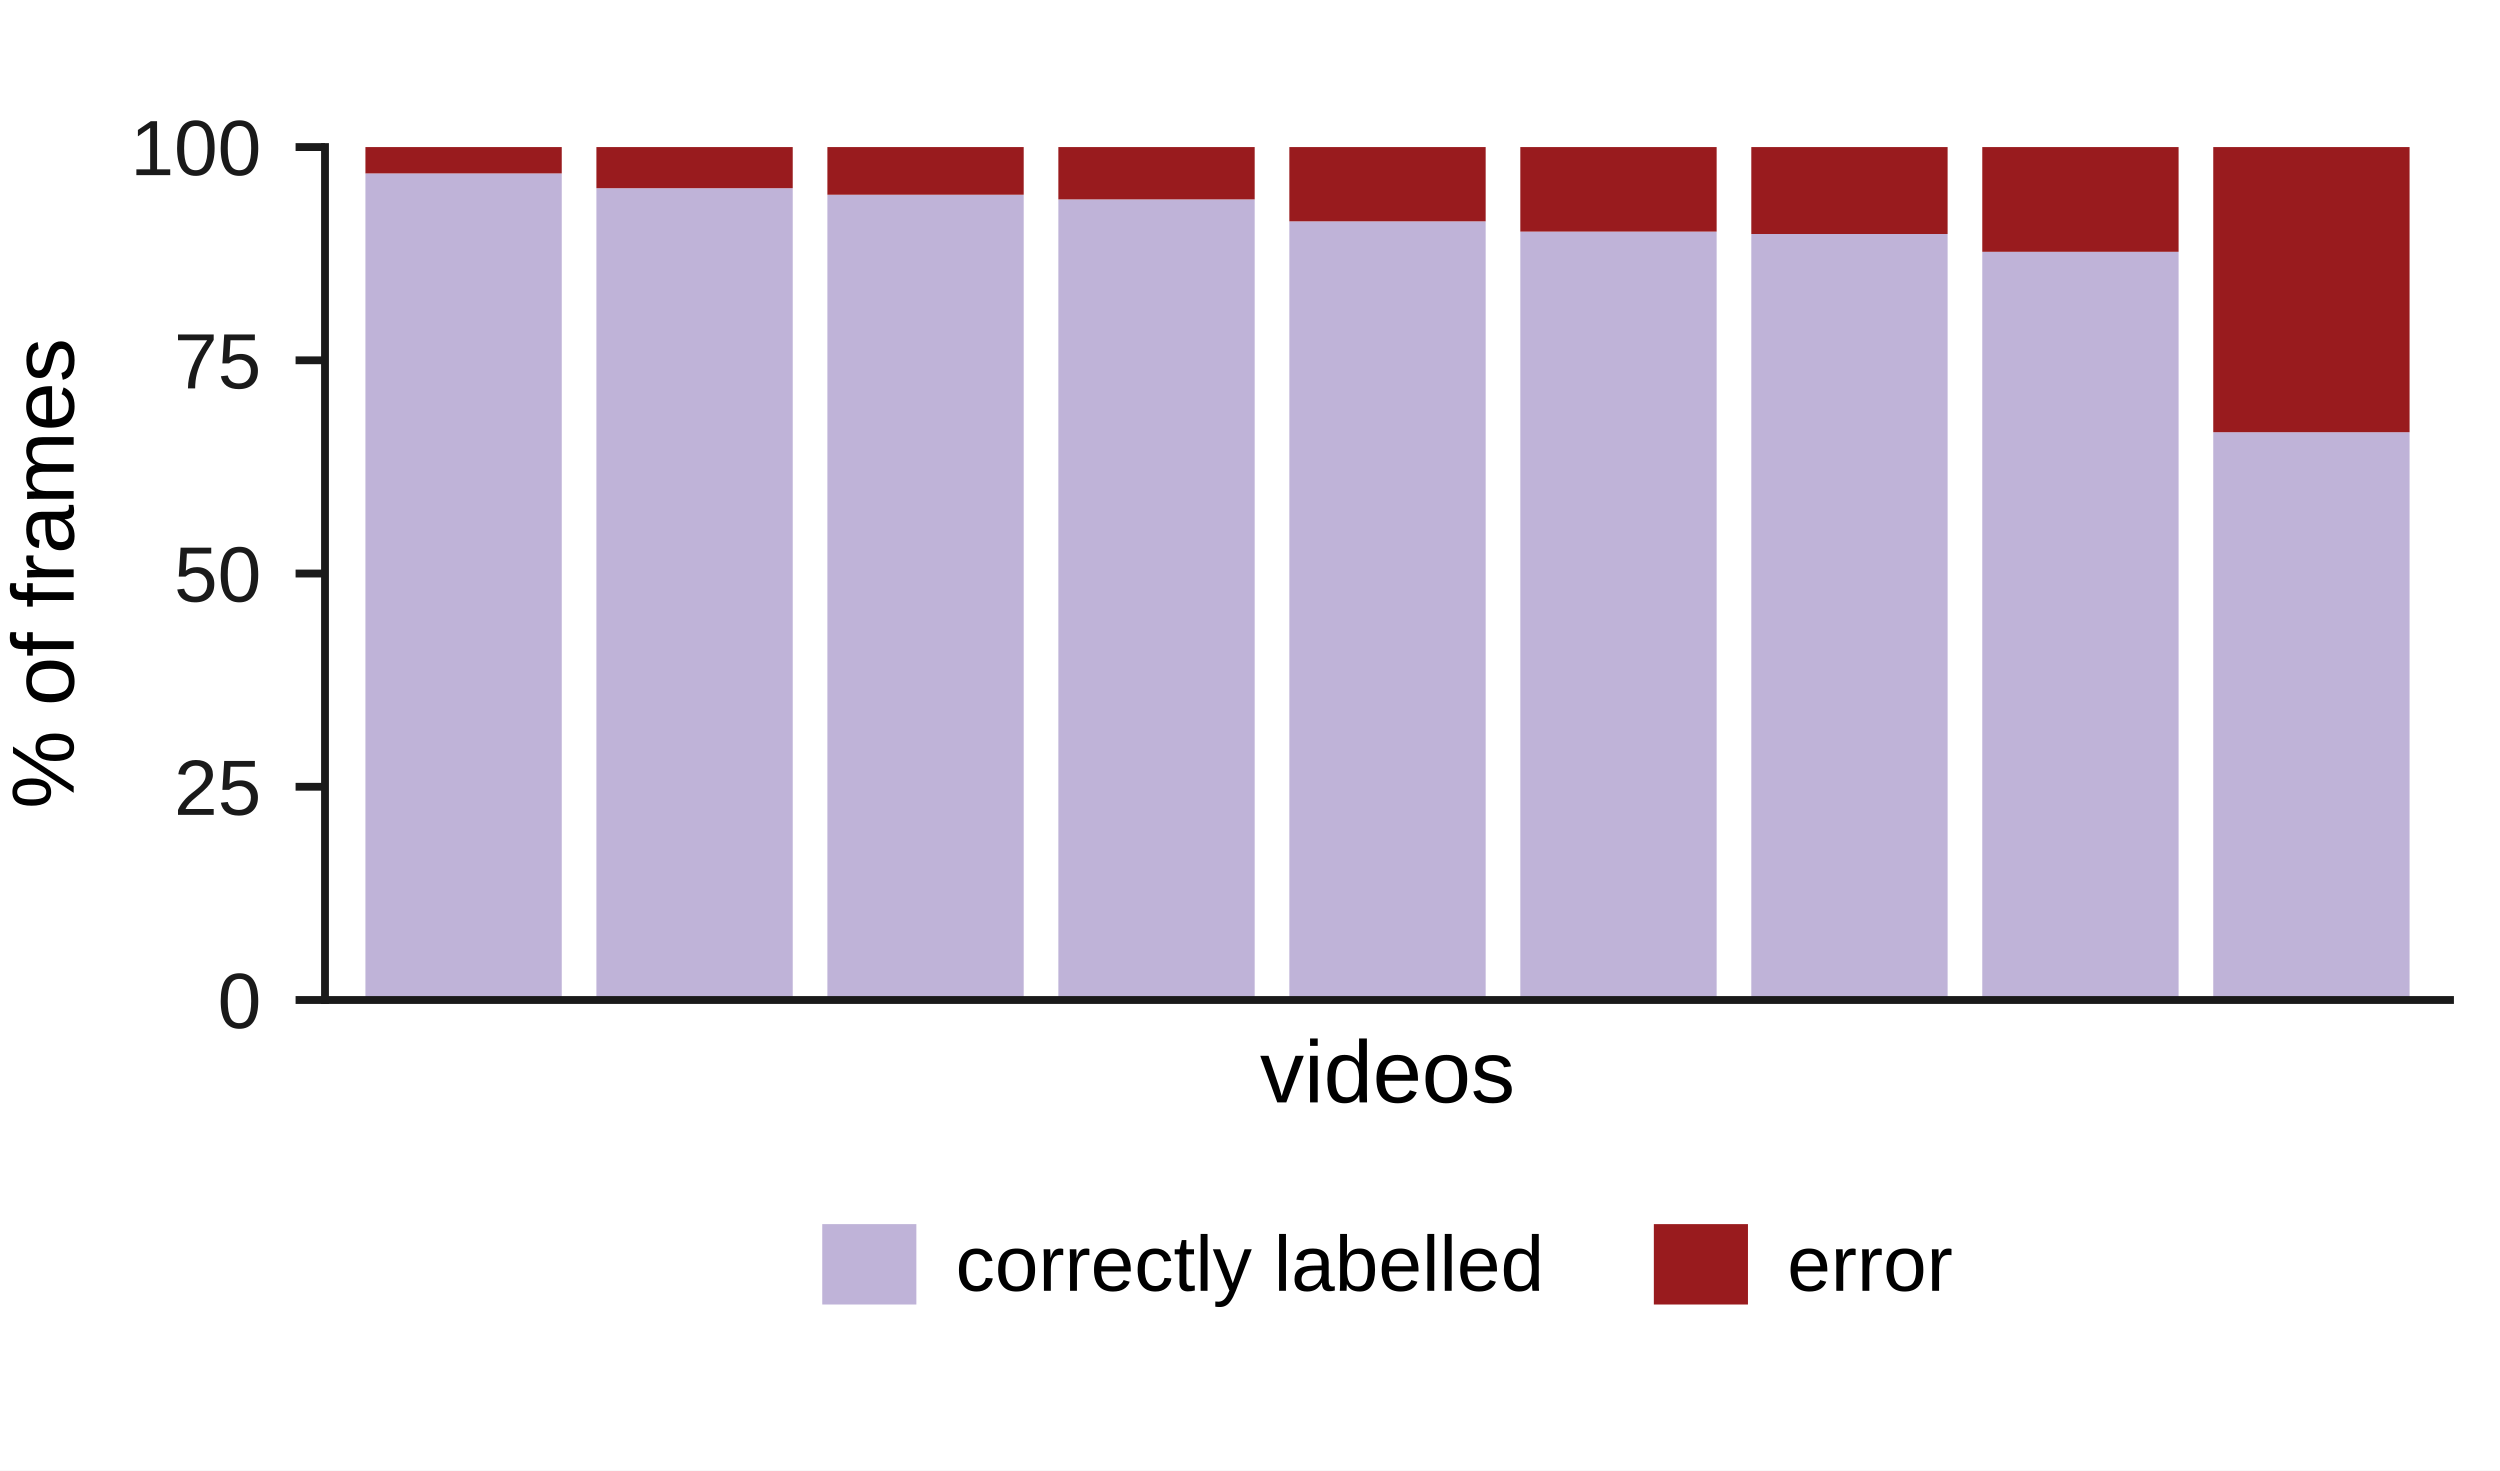
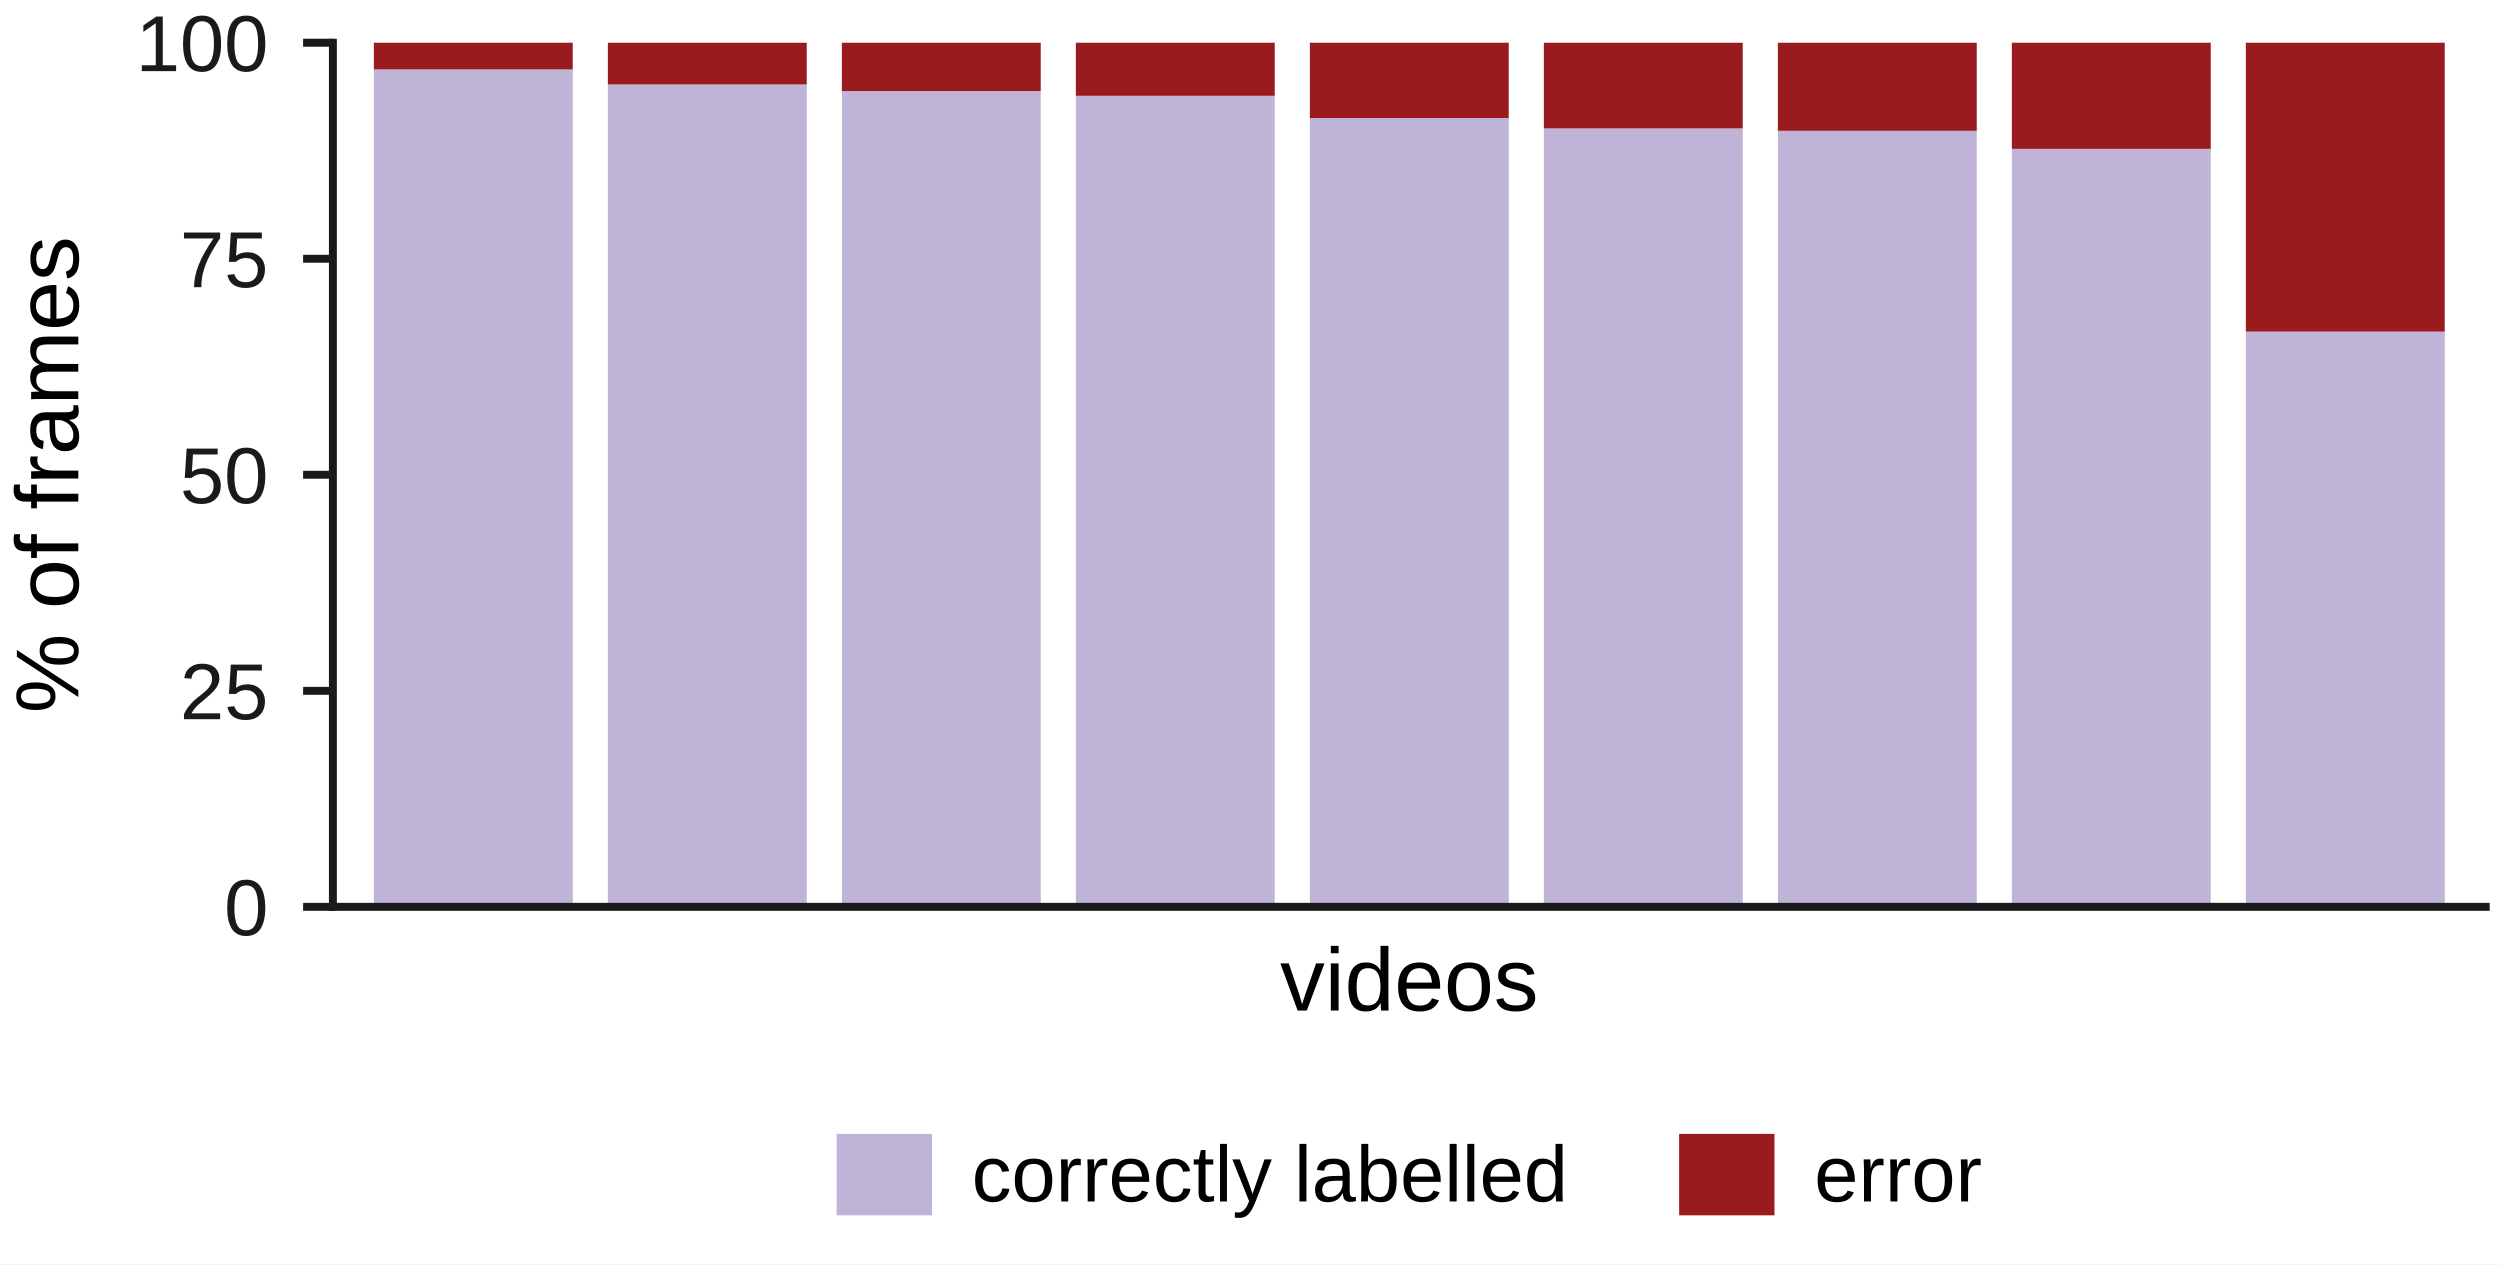
- <svg xmlns="http://www.w3.org/2000/svg" xmlns:xlink="http://www.w3.org/1999/xlink" width="255pt" height="150pt" viewBox="0 0 255 150" version="1.1">
+ <svg xmlns="http://www.w3.org/2000/svg" xmlns:xlink="http://www.w3.org/1999/xlink" width="251.707pt" height="127.287pt" viewBox="0 0 251.707 127.287" version="1.1">
  <defs>
    <style type="text/css">*{stroke-linejoin: round; stroke-linecap: butt}</style>
  </defs>
  <g id="figure_1">
    <g id="patch_1">
-       <path d="M 0 150  L 255 150  L 255 0  L 0 0  z " style="fill: #ffffff" />
+       <path d="M 0 127.287  L 251.707 127.287  L 251.707 0  L 0 0  z " style="fill: #ffffff" />
    </g>
    <g id="axes_1">
      <g id="patch_2">
-         <path d="M 33.15 102  L 249.9 102  L 249.9 15  L 33.15 15  z " style="fill: #ffffff" />
+         <path d="M 33.517 91.303  L 250.267 91.303  L 250.267 4.303  L 33.517 4.303  z " style="fill: #ffffff" />
      </g>
      <g id="patch_3">
-         <path d="M 37.273 102  L 57.299 102  L 57.299 17.685  L 37.273 17.685  z " clip-path="url(#p57327c837c)" style="fill: #bfb3d8" />
+         <path d="M 37.64 91.303  L 57.666 91.303  L 57.666 6.988  L 37.64 6.988  z " clip-path="url(#p869c91123c)" style="fill: #bfb3d8" />
      </g>
      <g id="patch_4">
-         <path d="M 60.833 102  L 80.859 102  L 80.859 19.199  L 60.833 19.199  z " clip-path="url(#p57327c837c)" style="fill: #bfb3d8" />
+         <path d="M 61.2 91.303  L 81.226 91.303  L 81.226 8.502  L 61.2 8.502  z " clip-path="url(#p869c91123c)" style="fill: #bfb3d8" />
      </g>
      <g id="patch_5">
-         <path d="M 84.393 102  L 104.418 102  L 104.418 19.864  L 84.393 19.864  z " clip-path="url(#p57327c837c)" style="fill: #bfb3d8" />
+         <path d="M 84.76 91.303  L 104.785 91.303  L 104.785 9.167  L 84.76 9.167  z " clip-path="url(#p869c91123c)" style="fill: #bfb3d8" />
      </g>
      <g id="patch_6">
-         <path d="M 107.952 102  L 127.978 102  L 127.978 20.342  L 107.952 20.342  z " clip-path="url(#p57327c837c)" style="fill: #bfb3d8" />
+         <path d="M 108.319 91.303  L 128.345 91.303  L 128.345 9.645  L 108.319 9.645  z " clip-path="url(#p869c91123c)" style="fill: #bfb3d8" />
      </g>
      <g id="patch_7">
-         <path d="M 131.512 102  L 151.538 102  L 151.538 22.577  L 131.512 22.577  z " clip-path="url(#p57327c837c)" style="fill: #bfb3d8" />
+         <path d="M 131.879 91.303  L 151.905 91.303  L 151.905 11.88  L 131.879 11.88  z " clip-path="url(#p869c91123c)" style="fill: #bfb3d8" />
      </g>
      <g id="patch_8">
-         <path d="M 155.072 102  L 175.098 102  L 175.098 23.624  L 155.072 23.624  z " clip-path="url(#p57327c837c)" style="fill: #bfb3d8" />
+         <path d="M 155.439 91.303  L 175.465 91.303  L 175.465 12.927  L 155.439 12.927  z " clip-path="url(#p869c91123c)" style="fill: #bfb3d8" />
      </g>
      <g id="patch_9">
-         <path d="M 178.632 102  L 198.657 102  L 198.657 23.866  L 178.632 23.866  z " clip-path="url(#p57327c837c)" style="fill: #bfb3d8" />
+         <path d="M 178.999 91.303  L 199.025 91.303  L 199.025 13.169  L 178.999 13.169  z " clip-path="url(#p869c91123c)" style="fill: #bfb3d8" />
      </g>
      <g id="patch_10">
-         <path d="M 202.191 102  L 222.217 102  L 222.217 25.684  L 202.191 25.684  z " clip-path="url(#p57327c837c)" style="fill: #bfb3d8" />
+         <path d="M 202.558 91.303  L 222.584 91.303  L 222.584 14.987  L 202.558 14.987  z " clip-path="url(#p869c91123c)" style="fill: #bfb3d8" />
      </g>
      <g id="patch_11">
-         <path d="M 225.751 102  L 245.777 102  L 245.777 44.082  L 225.751 44.082  z " clip-path="url(#p57327c837c)" style="fill: #bfb3d8" />
+         <path d="M 226.118 91.303  L 246.144 91.303  L 246.144 33.385  L 226.118 33.385  z " clip-path="url(#p869c91123c)" style="fill: #bfb3d8" />
      </g>
      <g id="patch_12">
-         <path d="M 37.273 17.685  L 57.299 17.685  L 57.299 15  L 37.273 15  z " clip-path="url(#p57327c837c)" style="fill: #991b1e" />
+         <path d="M 37.64 6.988  L 57.666 6.988  L 57.666 4.303  L 37.64 4.303  z " clip-path="url(#p869c91123c)" style="fill: #991b1e" />
      </g>
      <g id="patch_13">
-         <path d="M 60.833 19.199  L 80.859 19.199  L 80.859 15  L 60.833 15  z " clip-path="url(#p57327c837c)" style="fill: #991b1e" />
+         <path d="M 61.2 8.502  L 81.226 8.502  L 81.226 4.303  L 61.2 4.303  z " clip-path="url(#p869c91123c)" style="fill: #991b1e" />
      </g>
      <g id="patch_14">
-         <path d="M 84.393 19.864  L 104.418 19.864  L 104.418 15  L 84.393 15  z " clip-path="url(#p57327c837c)" style="fill: #991b1e" />
+         <path d="M 84.76 9.167  L 104.785 9.167  L 104.785 4.303  L 84.76 4.303  z " clip-path="url(#p869c91123c)" style="fill: #991b1e" />
      </g>
      <g id="patch_15">
-         <path d="M 107.952 20.342  L 127.978 20.342  L 127.978 15  L 107.952 15  z " clip-path="url(#p57327c837c)" style="fill: #991b1e" />
+         <path d="M 108.319 9.645  L 128.345 9.645  L 128.345 4.303  L 108.319 4.303  z " clip-path="url(#p869c91123c)" style="fill: #991b1e" />
      </g>
      <g id="patch_16">
-         <path d="M 131.512 22.577  L 151.538 22.577  L 151.538 15  L 131.512 15  z " clip-path="url(#p57327c837c)" style="fill: #991b1e" />
+         <path d="M 131.879 11.88  L 151.905 11.88  L 151.905 4.303  L 131.879 4.303  z " clip-path="url(#p869c91123c)" style="fill: #991b1e" />
      </g>
      <g id="patch_17">
-         <path d="M 155.072 23.624  L 175.098 23.624  L 175.098 15  L 155.072 15  z " clip-path="url(#p57327c837c)" style="fill: #991b1e" />
+         <path d="M 155.439 12.927  L 175.465 12.927  L 175.465 4.303  L 155.439 4.303  z " clip-path="url(#p869c91123c)" style="fill: #991b1e" />
      </g>
      <g id="patch_18">
-         <path d="M 178.632 23.866  L 198.657 23.866  L 198.657 15  L 178.632 15  z " clip-path="url(#p57327c837c)" style="fill: #991b1e" />
+         <path d="M 178.999 13.169  L 199.025 13.169  L 199.025 4.303  L 178.999 4.303  z " clip-path="url(#p869c91123c)" style="fill: #991b1e" />
      </g>
      <g id="patch_19">
-         <path d="M 202.191 25.684  L 222.217 25.684  L 222.217 15  L 202.191 15  z " clip-path="url(#p57327c837c)" style="fill: #991b1e" />
+         <path d="M 202.558 14.987  L 222.584 14.987  L 222.584 4.303  L 202.558 4.303  z " clip-path="url(#p869c91123c)" style="fill: #991b1e" />
      </g>
      <g id="patch_20">
-         <path d="M 225.751 44.082  L 245.777 44.082  L 245.777 15  L 225.751 15  z " clip-path="url(#p57327c837c)" style="fill: #991b1e" />
+         <path d="M 226.118 33.385  L 246.144 33.385  L 246.144 4.303  L 226.118 4.303  z " clip-path="url(#p869c91123c)" style="fill: #991b1e" />
      </g>
      <g id="matplotlib.axis_1">
        <g id="text_1">
-           <text style="font: 9px 'Arial'; text-anchor: middle" x="141.525" y="112.442" transform="rotate(-0 141.525 112.442)">videos</text>
+           <text style="font: 9px 'Arial'; text-anchor: middle" x="141.892" y="101.745" transform="rotate(-0 141.892 101.7452)">videos</text>
        </g>
      </g>
      <g id="matplotlib.axis_2">
        <g id="ytick_1">
          <g id="line2d_1">
            <defs>
-               <path id="m28791290f0" d="M 0 0  L -3 0  " style="stroke: #1a1a1a; stroke-width: 0.8" />
+               <path id="me3ebf4e98b" d="M 0 0  L -3 0  " style="stroke: #1a1a1a; stroke-width: 0.8" />
            </defs>
            <g>
-               <use xlink:href="#m28791290f0" x="33.15" y="102" style="fill: #1a1a1a; stroke: #1a1a1a; stroke-width: 0.8" />
+               <use xlink:href="#me3ebf4e98b" x="33.517" y="91.303" style="fill: #1a1a1a; stroke: #1a1a1a; stroke-width: 0.8" />
            </g>
          </g>
          <g id="text_2">
-             <text style="fill: #1a1a1a; font: 8px 'Arial'; text-anchor: end" x="26.65" y="104.863" transform="rotate(-0 26.65 104.8631)">0</text>
+             <text style="fill: #1a1a1a; font: 8px 'Arial'; text-anchor: end" x="27.017" y="94.166" transform="rotate(-0 27.01703 94.16625)">0</text>
          </g>
        </g>
        <g id="ytick_2">
          <g id="line2d_2">
            <g>
-               <use xlink:href="#m28791290f0" x="33.15" y="80.25" style="fill: #1a1a1a; stroke: #1a1a1a; stroke-width: 0.8" />
+               <use xlink:href="#me3ebf4e98b" x="33.517" y="69.553" style="fill: #1a1a1a; stroke: #1a1a1a; stroke-width: 0.8" />
            </g>
          </g>
          <g id="text_3">
-             <text style="fill: #1a1a1a; font: 8px 'Arial'; text-anchor: end" x="26.65" y="83.113" transform="rotate(-0 26.65 83.11312)">25</text>
+             <text style="fill: #1a1a1a; font: 8px 'Arial'; text-anchor: end" x="27.017" y="72.416" transform="rotate(-0 27.01703 72.41625)">25</text>
          </g>
        </g>
        <g id="ytick_3">
          <g id="line2d_3">
            <g>
-               <use xlink:href="#m28791290f0" x="33.15" y="58.5" style="fill: #1a1a1a; stroke: #1a1a1a; stroke-width: 0.8" />
+               <use xlink:href="#me3ebf4e98b" x="33.517" y="47.803" style="fill: #1a1a1a; stroke: #1a1a1a; stroke-width: 0.8" />
            </g>
          </g>
          <g id="text_4">
-             <text style="fill: #1a1a1a; font: 8px 'Arial'; text-anchor: end" x="26.65" y="61.363" transform="rotate(-0 26.65 61.36312)">50</text>
+             <text style="fill: #1a1a1a; font: 8px 'Arial'; text-anchor: end" x="27.017" y="50.666" transform="rotate(-0 27.01703 50.66625)">50</text>
          </g>
        </g>
        <g id="ytick_4">
          <g id="line2d_4">
            <g>
-               <use xlink:href="#m28791290f0" x="33.15" y="36.75" style="fill: #1a1a1a; stroke: #1a1a1a; stroke-width: 0.8" />
+               <use xlink:href="#me3ebf4e98b" x="33.517" y="26.053" style="fill: #1a1a1a; stroke: #1a1a1a; stroke-width: 0.8" />
            </g>
          </g>
          <g id="text_5">
-             <text style="fill: #1a1a1a; font: 8px 'Arial'; text-anchor: end" x="26.65" y="39.613" transform="rotate(-0 26.65 39.61312)">75</text>
+             <text style="fill: #1a1a1a; font: 8px 'Arial'; text-anchor: end" x="27.017" y="28.916" transform="rotate(-0 27.01703 28.91625)">75</text>
          </g>
        </g>
        <g id="ytick_5">
          <g id="line2d_5">
            <g>
-               <use xlink:href="#m28791290f0" x="33.15" y="15" style="fill: #1a1a1a; stroke: #1a1a1a; stroke-width: 0.8" />
+               <use xlink:href="#me3ebf4e98b" x="33.517" y="4.303" style="fill: #1a1a1a; stroke: #1a1a1a; stroke-width: 0.8" />
            </g>
          </g>
          <g id="text_6">
-             <text style="fill: #1a1a1a; font: 8px 'Arial'; text-anchor: end" x="26.65" y="17.863" transform="rotate(-0 26.65 17.86313)">100</text>
+             <text style="fill: #1a1a1a; font: 8px 'Arial'; text-anchor: end" x="27.017" y="7.166" transform="rotate(-0 27.01703 7.16625)">100</text>
          </g>
        </g>
        <g id="text_7">
-           <text style="font: 9px 'Arial'; text-anchor: middle" x="7.515" y="58.5" transform="rotate(-90 7.515 58.5)">% of frames</text>
+           <text style="font: 9px 'Arial'; text-anchor: middle" x="7.882" y="47.803" transform="rotate(-90 7.882031 47.80313)">% of frames</text>
        </g>
      </g>
      <g id="patch_21">
-         <path d="M 33.15 102  L 33.15 15  " style="fill: none; stroke: #1a1a1a; stroke-width: 0.8; stroke-linejoin: miter; stroke-linecap: square" />
+         <path d="M 33.517 91.303  L 33.517 4.303  " style="fill: none; stroke: #1a1a1a; stroke-width: 0.8; stroke-linejoin: miter; stroke-linecap: square" />
      </g>
      <g id="patch_22">
-         <path d="M 33.15 102  L 249.9 102  " style="fill: none; stroke: #1a1a1a; stroke-width: 0.8; stroke-linejoin: miter; stroke-linecap: square" />
+         <path d="M 33.517 91.303  L 250.267 91.303  " style="fill: none; stroke: #1a1a1a; stroke-width: 0.8; stroke-linejoin: miter; stroke-linecap: square" />
      </g>
      <g id="legend_1">
        <g id="patch_23">
-           <path d="M 83.869 133.06  L 93.469 133.06  L 93.469 124.86  L 83.869 124.86  z " style="fill: #bfb3d8" />
+           <path d="M 84.236 122.363  L 93.836 122.363  L 93.836 114.163  L 84.236 114.163  z " style="fill: #bfb3d8" />
        </g>
        <g id="text_8">
-           <text style="font: 8px 'Arial'; text-anchor: start" x="97.469" y="131.66" transform="rotate(-0 97.46875 131.66)">correctly labelled</text>
+           <text style="font: 8px 'Arial'; text-anchor: start" x="97.836" y="120.963" transform="rotate(-0 97.83578 120.9631)">correctly labelled</text>
        </g>
        <g id="patch_24">
-           <path d="M 168.692 133.06  L 178.292 133.06  L 178.292 124.86  L 168.692 124.86  z " style="fill: #991b1e" />
+           <path d="M 169.06 122.363  L 178.66 122.363  L 178.66 114.163  L 169.06 114.163  z " style="fill: #991b1e" />
        </g>
        <g id="text_9">
-           <text style="font: 8px 'Arial'; text-anchor: start" x="182.292" y="131.66" transform="rotate(-0 182.2925 131.66)">error</text>
+           <text style="font: 8px 'Arial'; text-anchor: start" x="182.66" y="120.963" transform="rotate(-0 182.6595 120.9631)">error</text>
        </g>
      </g>
    </g>
  </g>
  <defs>
-     <clipPath id="p57327c837c">
-       <rect x="33.15" y="15" width="216.75" height="87" />
+     <clipPath id="p869c91123c">
+       <rect x="33.517" y="4.303" width="216.75" height="87" />
    </clipPath>
  </defs>
</svg>
